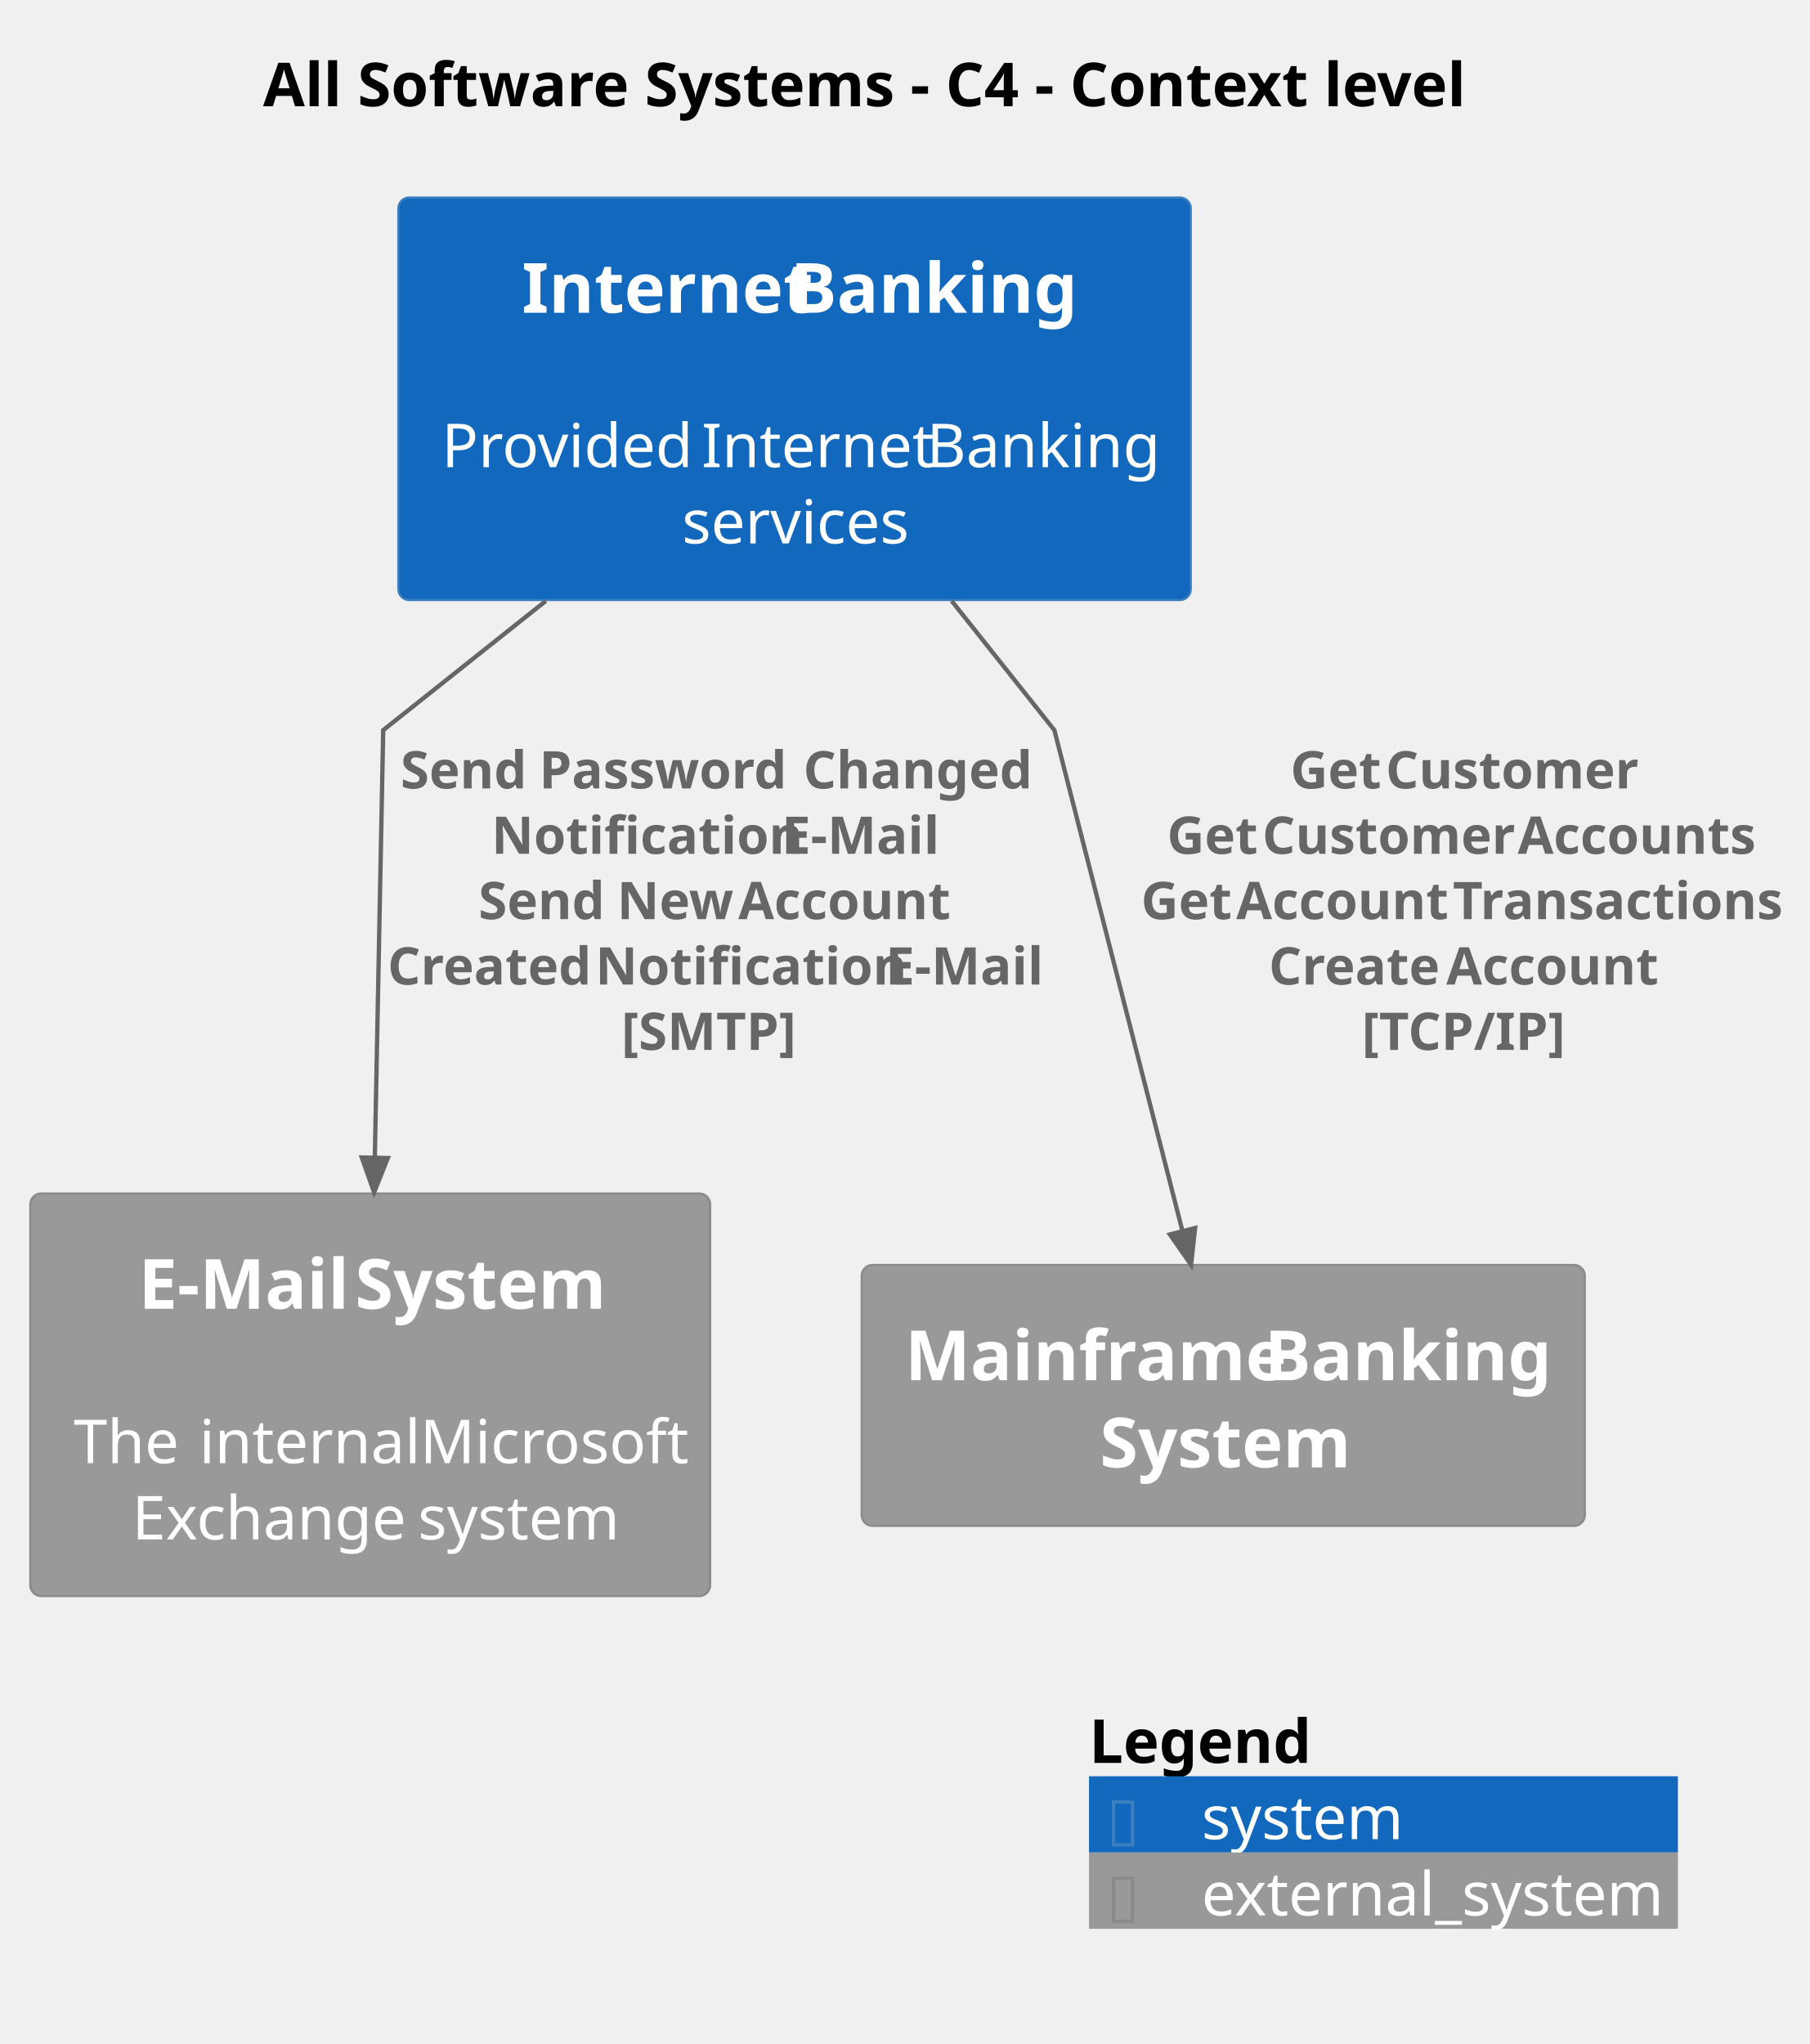
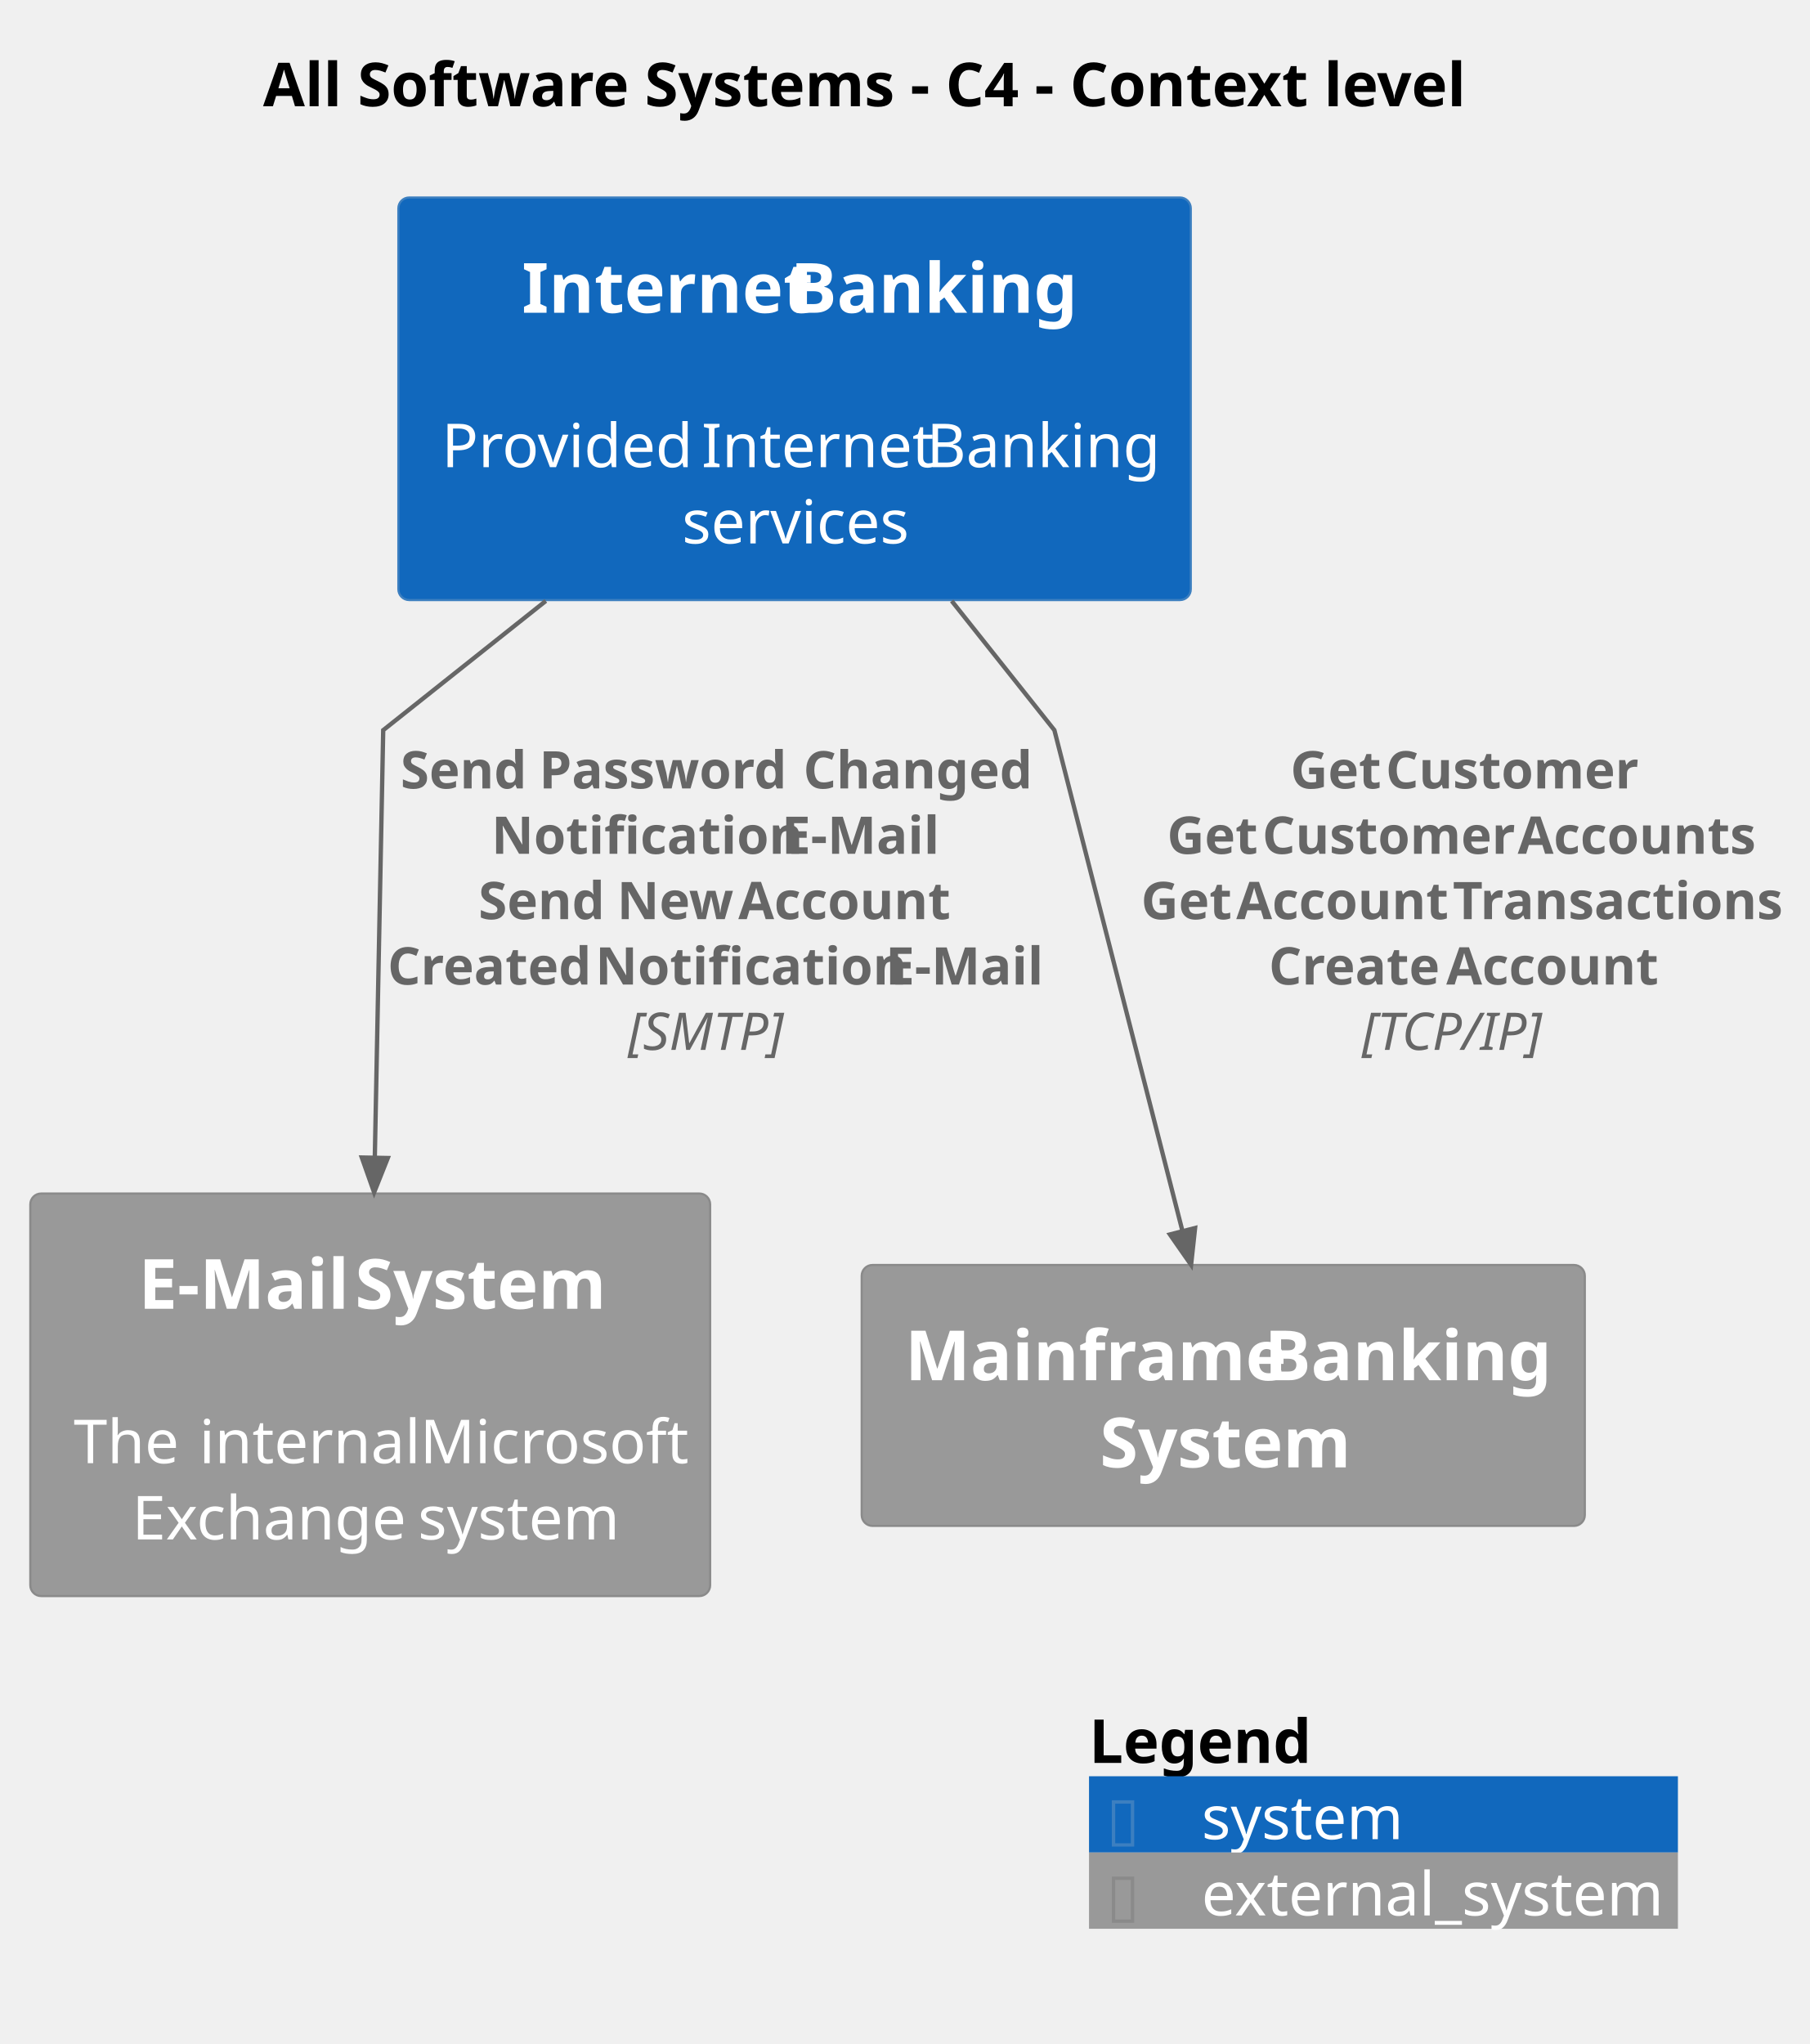
<svg xmlns="http://www.w3.org/2000/svg" contentStyleType="text/css" height="472px" preserveAspectRatio="none" style="width:418px;height:472px;background:#FFFFFF;" version="1.1" viewBox="0 0 418 472" width="418px" zoomAndPan="magnify">
  <defs />
  <g>
    <text fill="#000000" font-family="sans-serif" font-size="14" font-weight="bold" lengthAdjust="spacing" textLength="283" x="60.75" y="24.533">All Software Systems - C4 - Context level</text>
    <g id="elem_BigBankPlc.SoftwareSystems.InternetBanking">
      <rect fill="#1168BD" height="92.953" rx="2.5" ry="2.5" style="stroke:#3C7FC0;stroke-width:0.5;" width="183" x="92" y="45.609" />
      <text fill="#FFFFFF" font-family="sans-serif" font-size="16" font-weight="bold" lengthAdjust="spacing" textLength="58" x="120.5" y="72.219">Internet</text>
      <text fill="#FFFFFF" font-family="sans-serif" font-size="16" font-weight="bold" lengthAdjust="spacing" textLength="4" x="178.5" y="72.219"> </text>
      <text fill="#FFFFFF" font-family="sans-serif" font-size="16" font-weight="bold" lengthAdjust="spacing" textLength="64" x="182.5" y="72.219">Banking</text>
      <text fill="#FFFFFF" font-family="sans-serif" font-size="14" lengthAdjust="spacing" textLength="4" x="181.5" y="90.268"> </text>
      <text fill="#FFFFFF" font-family="sans-serif" font-size="14" lengthAdjust="spacing" textLength="56" x="102" y="107.877">Provided</text>
      <text fill="#FFFFFF" font-family="sans-serif" font-size="14" lengthAdjust="spacing" textLength="4" x="158" y="107.877"> </text>
      <text fill="#FFFFFF" font-family="sans-serif" font-size="14" lengthAdjust="spacing" textLength="48" x="162" y="107.877">Internet</text>
      <text fill="#FFFFFF" font-family="sans-serif" font-size="14" lengthAdjust="spacing" textLength="4" x="210" y="107.877"> </text>
      <text fill="#FFFFFF" font-family="sans-serif" font-size="14" lengthAdjust="spacing" textLength="51" x="214" y="107.877">Banking</text>
      <text fill="#FFFFFF" font-family="sans-serif" font-size="14" lengthAdjust="spacing" textLength="52" x="157.5" y="125.486">services</text>
    </g>
    <g id="elem_BigBankPlc.SoftwareSystems.EMailSystem">
      <rect fill="#999999" height="92.953" rx="2.5" ry="2.5" style="stroke:#8A8A8A;stroke-width:0.5;" width="157" x="7" y="275.609" />
      <text fill="#FFFFFF" font-family="sans-serif" font-size="16" font-weight="bold" lengthAdjust="spacing" textLength="46" x="32" y="302.219">E-Mail</text>
      <text fill="#FFFFFF" font-family="sans-serif" font-size="16" font-weight="bold" lengthAdjust="spacing" textLength="4" x="78" y="302.219"> </text>
      <text fill="#FFFFFF" font-family="sans-serif" font-size="16" font-weight="bold" lengthAdjust="spacing" textLength="57" x="82" y="302.219">System</text>
      <text fill="#FFFFFF" font-family="sans-serif" font-size="14" lengthAdjust="spacing" textLength="4" x="83.5" y="320.268"> </text>
      <text fill="#FFFFFF" font-family="sans-serif" font-size="14" lengthAdjust="spacing" textLength="25" x="17" y="337.877">The</text>
      <text fill="#FFFFFF" font-family="sans-serif" font-size="14" lengthAdjust="spacing" textLength="4" x="42" y="337.877"> </text>
      <text fill="#FFFFFF" font-family="sans-serif" font-size="14" lengthAdjust="spacing" textLength="47" x="46" y="337.877">internal</text>
      <text fill="#FFFFFF" font-family="sans-serif" font-size="14" lengthAdjust="spacing" textLength="4" x="93" y="337.877"> </text>
      <text fill="#FFFFFF" font-family="sans-serif" font-size="14" lengthAdjust="spacing" textLength="57" x="97" y="337.877">Microsoft</text>
      <text fill="#FFFFFF" font-family="sans-serif" font-size="14" lengthAdjust="spacing" textLength="62" x="30.5" y="355.486">Exchange</text>
      <text fill="#FFFFFF" font-family="sans-serif" font-size="14" lengthAdjust="spacing" textLength="4" x="92.5" y="355.486"> </text>
      <text fill="#FFFFFF" font-family="sans-serif" font-size="14" lengthAdjust="spacing" textLength="44" x="96.5" y="355.486">system</text>
    </g>
    <g id="elem_BigBankPlc.SoftwareSystems.MainframeBankingSystem">
      <rect fill="#999999" height="60.25" rx="2.5" ry="2.5" style="stroke:#8A8A8A;stroke-width:0.5;" width="167" x="199" y="292.109" />
      <text fill="#FFFFFF" font-family="sans-serif" font-size="16" font-weight="bold" lengthAdjust="spacing" textLength="79" x="209" y="318.719">Mainframe</text>
      <text fill="#FFFFFF" font-family="sans-serif" font-size="16" font-weight="bold" lengthAdjust="spacing" textLength="4" x="288" y="318.719"> </text>
      <text fill="#FFFFFF" font-family="sans-serif" font-size="16" font-weight="bold" lengthAdjust="spacing" textLength="64" x="292" y="318.719">Banking</text>
      <text fill="#FFFFFF" font-family="sans-serif" font-size="16" font-weight="bold" lengthAdjust="spacing" textLength="57" x="254" y="338.844">System</text>
    </g>
    <g id="link_BigBankPlc.SoftwareSystems.InternetBanking_BigBankPlc.SoftwareSystems.EMailSystem">
      <path d="M126.05,138.769 C106.04,154.669 88.5,168.609 88.5,168.609 C88.5,168.609 87.437,222.441 86.557,267.351 " fill="none" id="BigBankPlc.SoftwareSystems.InternetBanking-to-BigBankPlc.SoftwareSystems.EMailSystem" style="stroke:#666666;stroke-width:1.0;" />
      <polygon fill="#666666" points="86.4,275.349,89.556,267.41,83.557,267.292,86.4,275.349" style="stroke:#666666;stroke-width:1.0;" />
      <text fill="#666666" font-family="sans-serif" font-size="12" font-weight="bold" lengthAdjust="spacing" textLength="29" x="92.5" y="182.066">Send</text>
      <text fill="#666666" font-family="sans-serif" font-size="12" font-weight="bold" lengthAdjust="spacing" textLength="3" x="121.5" y="182.066"> </text>
      <text fill="#666666" font-family="sans-serif" font-size="12" font-weight="bold" lengthAdjust="spacing" textLength="58" x="124.5" y="182.066">Password</text>
      <text fill="#666666" font-family="sans-serif" font-size="12" font-weight="bold" lengthAdjust="spacing" textLength="3" x="182.5" y="182.066"> </text>
      <text fill="#666666" font-family="sans-serif" font-size="12" font-weight="bold" lengthAdjust="spacing" textLength="50" x="185.5" y="182.066">Changed</text>
      <text fill="#666666" font-family="sans-serif" font-size="12" font-weight="bold" lengthAdjust="spacing" textLength="64" x="113.5" y="197.16">Notification</text>
      <text fill="#666666" font-family="sans-serif" font-size="12" font-weight="bold" lengthAdjust="spacing" textLength="3" x="177.5" y="197.16"> </text>
      <text fill="#666666" font-family="sans-serif" font-size="12" font-weight="bold" lengthAdjust="spacing" textLength="34" x="180.5" y="197.16">E-Mail</text>
      <text fill="#666666" font-family="sans-serif" font-size="12" font-weight="bold" lengthAdjust="spacing" textLength="29" x="110.5" y="212.254">Send</text>
      <text fill="#666666" font-family="sans-serif" font-size="12" font-weight="bold" lengthAdjust="spacing" textLength="3" x="139.5" y="212.254"> </text>
      <text fill="#666666" font-family="sans-serif" font-size="12" font-weight="bold" lengthAdjust="spacing" textLength="25" x="142.5" y="212.254">New</text>
      <text fill="#666666" font-family="sans-serif" font-size="12" font-weight="bold" lengthAdjust="spacing" textLength="3" x="167.5" y="212.254"> </text>
      <text fill="#666666" font-family="sans-serif" font-size="12" font-weight="bold" lengthAdjust="spacing" textLength="47" x="170.5" y="212.254">Account</text>
      <text fill="#666666" font-family="sans-serif" font-size="12" font-weight="bold" lengthAdjust="spacing" textLength="45" x="89.5" y="227.348">Created</text>
      <text fill="#666666" font-family="sans-serif" font-size="12" font-weight="bold" lengthAdjust="spacing" textLength="3" x="134.5" y="227.348"> </text>
      <text fill="#666666" font-family="sans-serif" font-size="12" font-weight="bold" lengthAdjust="spacing" textLength="64" x="137.5" y="227.348">Notification</text>
      <text fill="#666666" font-family="sans-serif" font-size="12" font-weight="bold" lengthAdjust="spacing" textLength="3" x="201.5" y="227.348"> </text>
      <text fill="#666666" font-family="sans-serif" font-size="12" font-weight="bold" lengthAdjust="spacing" textLength="34" x="204.5" y="227.348">E-Mail</text>
-       <text fill="#666666" font-family="sans-serif" font-size="12" font-weight="bold" lengthAdjust="spacing" textLength="41" x="143.5" y="242.441">[SMTP]</text>
+       <text fill="#666666" font-family="sans-serif" font-size="12" font-style="italic" lengthAdjust="spacing" textLength="38" x="145" y="242.441">[SMTP]</text>
    </g>
    <g id="link_BigBankPlc.SoftwareSystems.InternetBanking_BigBankPlc.SoftwareSystems.MainframeBankingSystem">
      <path d="M219.79,138.769 C232.42,154.669 243.5,168.609 243.5,168.609 C243.5,168.609 261.779,240.069 273.089,284.318 " fill="none" id="BigBankPlc.SoftwareSystems.InternetBanking-to-BigBankPlc.SoftwareSystems.MainframeBankingSystem" style="stroke:#666666;stroke-width:1.0;" />
      <polygon fill="#666666" points="275.07,292.069,275.995,283.576,270.182,285.061,275.07,292.069" style="stroke:#666666;stroke-width:1.0;" />
      <text fill="#666666" font-family="sans-serif" font-size="12" font-weight="bold" lengthAdjust="spacing" textLength="19" x="298" y="182.066">Get</text>
      <text fill="#666666" font-family="sans-serif" font-size="12" font-weight="bold" lengthAdjust="spacing" textLength="3" x="317" y="182.066"> </text>
      <text fill="#666666" font-family="sans-serif" font-size="12" font-weight="bold" lengthAdjust="spacing" textLength="56" x="320" y="182.066">Customer</text>
      <text fill="#666666" font-family="sans-serif" font-size="12" font-weight="bold" lengthAdjust="spacing" textLength="19" x="269.5" y="197.16">Get</text>
      <text fill="#666666" font-family="sans-serif" font-size="12" font-weight="bold" lengthAdjust="spacing" textLength="3" x="288.5" y="197.16"> </text>
      <text fill="#666666" font-family="sans-serif" font-size="12" font-weight="bold" lengthAdjust="spacing" textLength="56" x="291.5" y="197.16">Customer</text>
      <text fill="#666666" font-family="sans-serif" font-size="12" font-weight="bold" lengthAdjust="spacing" textLength="3" x="347.5" y="197.16"> </text>
      <text fill="#666666" font-family="sans-serif" font-size="12" font-weight="bold" lengthAdjust="spacing" textLength="54" x="350.5" y="197.16">Accounts</text>
      <text fill="#666666" font-family="sans-serif" font-size="12" font-weight="bold" lengthAdjust="spacing" textLength="19" x="263.5" y="212.254">Get</text>
      <text fill="#666666" font-family="sans-serif" font-size="12" font-weight="bold" lengthAdjust="spacing" textLength="3" x="282.5" y="212.254"> </text>
      <text fill="#666666" font-family="sans-serif" font-size="12" font-weight="bold" lengthAdjust="spacing" textLength="47" x="285.5" y="212.254">Account</text>
      <text fill="#666666" font-family="sans-serif" font-size="12" font-weight="bold" lengthAdjust="spacing" textLength="3" x="332.5" y="212.254"> </text>
      <text fill="#666666" font-family="sans-serif" font-size="12" font-weight="bold" lengthAdjust="spacing" textLength="75" x="335.5" y="212.254">Transactions</text>
      <text fill="#666666" font-family="sans-serif" font-size="12" font-weight="bold" lengthAdjust="spacing" textLength="38" x="293" y="227.348">Create</text>
      <text fill="#666666" font-family="sans-serif" font-size="12" font-weight="bold" lengthAdjust="spacing" textLength="3" x="331" y="227.348"> </text>
      <text fill="#666666" font-family="sans-serif" font-size="12" font-weight="bold" lengthAdjust="spacing" textLength="47" x="334" y="227.348">Account</text>
-       <text fill="#666666" font-family="sans-serif" font-size="12" font-weight="bold" lengthAdjust="spacing" textLength="45" x="314.5" y="242.441">[TCP/IP]</text>
+       <text fill="#666666" font-family="sans-serif" font-size="12" font-style="italic" lengthAdjust="spacing" textLength="45" x="314.5" y="242.441">[TCP/IP]</text>
    </g>
    <rect fill="none" height="17.609" style="stroke:none;stroke-width:1.0;" width="136" x="251.5" y="392.562" />
    <text fill="#000000" font-family="sans-serif" font-size="14" font-weight="bold" lengthAdjust="spacing" textLength="53" x="251.5" y="407.096">Legend</text>
    <text fill="#FFFFFF" font-family="sans-serif" font-size="14" lengthAdjust="spacing" textLength="4" x="304.5" y="407.096"> </text>
    <rect fill="#1168BD" height="17.609" style="stroke:none;stroke-width:1.0;" width="136" x="251.5" y="410.172" />
    <text fill="#3C7FC0" font-family="sans-serif" font-size="14" lengthAdjust="spacing" textLength="14" x="255.5" y="424.705">▯</text>
    <text fill="#FFFFFF" font-family="sans-serif" font-size="14" lengthAdjust="spacing" textLength="4" x="269.5" y="424.705"> </text>
    <text fill="#FFFFFF" font-family="sans-serif" font-size="14" lengthAdjust="spacing" textLength="44" x="277.5" y="424.705">system</text>
    <text fill="#FFFFFF" font-family="sans-serif" font-size="14" lengthAdjust="spacing" textLength="4" x="325.5" y="424.705"> </text>
    <rect fill="#999999" height="17.609" style="stroke:none;stroke-width:1.0;" width="136" x="251.5" y="427.781" />
    <text fill="#8A8A8A" font-family="sans-serif" font-size="14" lengthAdjust="spacing" textLength="14" x="255.5" y="442.315">▯</text>
    <text fill="#FFFFFF" font-family="sans-serif" font-size="14" lengthAdjust="spacing" textLength="4" x="269.5" y="442.315"> </text>
    <text fill="#FFFFFF" font-family="sans-serif" font-size="14" lengthAdjust="spacing" textLength="102" x="277.5" y="442.315">external_system</text>
    <text fill="#FFFFFF" font-family="sans-serif" font-size="14" lengthAdjust="spacing" textLength="4" x="383.5" y="442.315"> </text>
    <line style="stroke:none;stroke-width:1.0;" x1="251.5" x2="387.5" y1="392.562" y2="392.562" />
    <line style="stroke:none;stroke-width:1.0;" x1="251.5" x2="387.5" y1="410.172" y2="410.172" />
    <line style="stroke:none;stroke-width:1.0;" x1="251.5" x2="387.5" y1="427.781" y2="427.781" />
    <line style="stroke:none;stroke-width:1.0;" x1="251.5" x2="387.5" y1="445.391" y2="445.391" />
    <line style="stroke:none;stroke-width:1.0;" x1="251.5" x2="251.5" y1="392.562" y2="445.391" />
    <line style="stroke:none;stroke-width:1.0;" x1="387.5" x2="387.5" y1="392.562" y2="445.391" />
  </g>
</svg>
